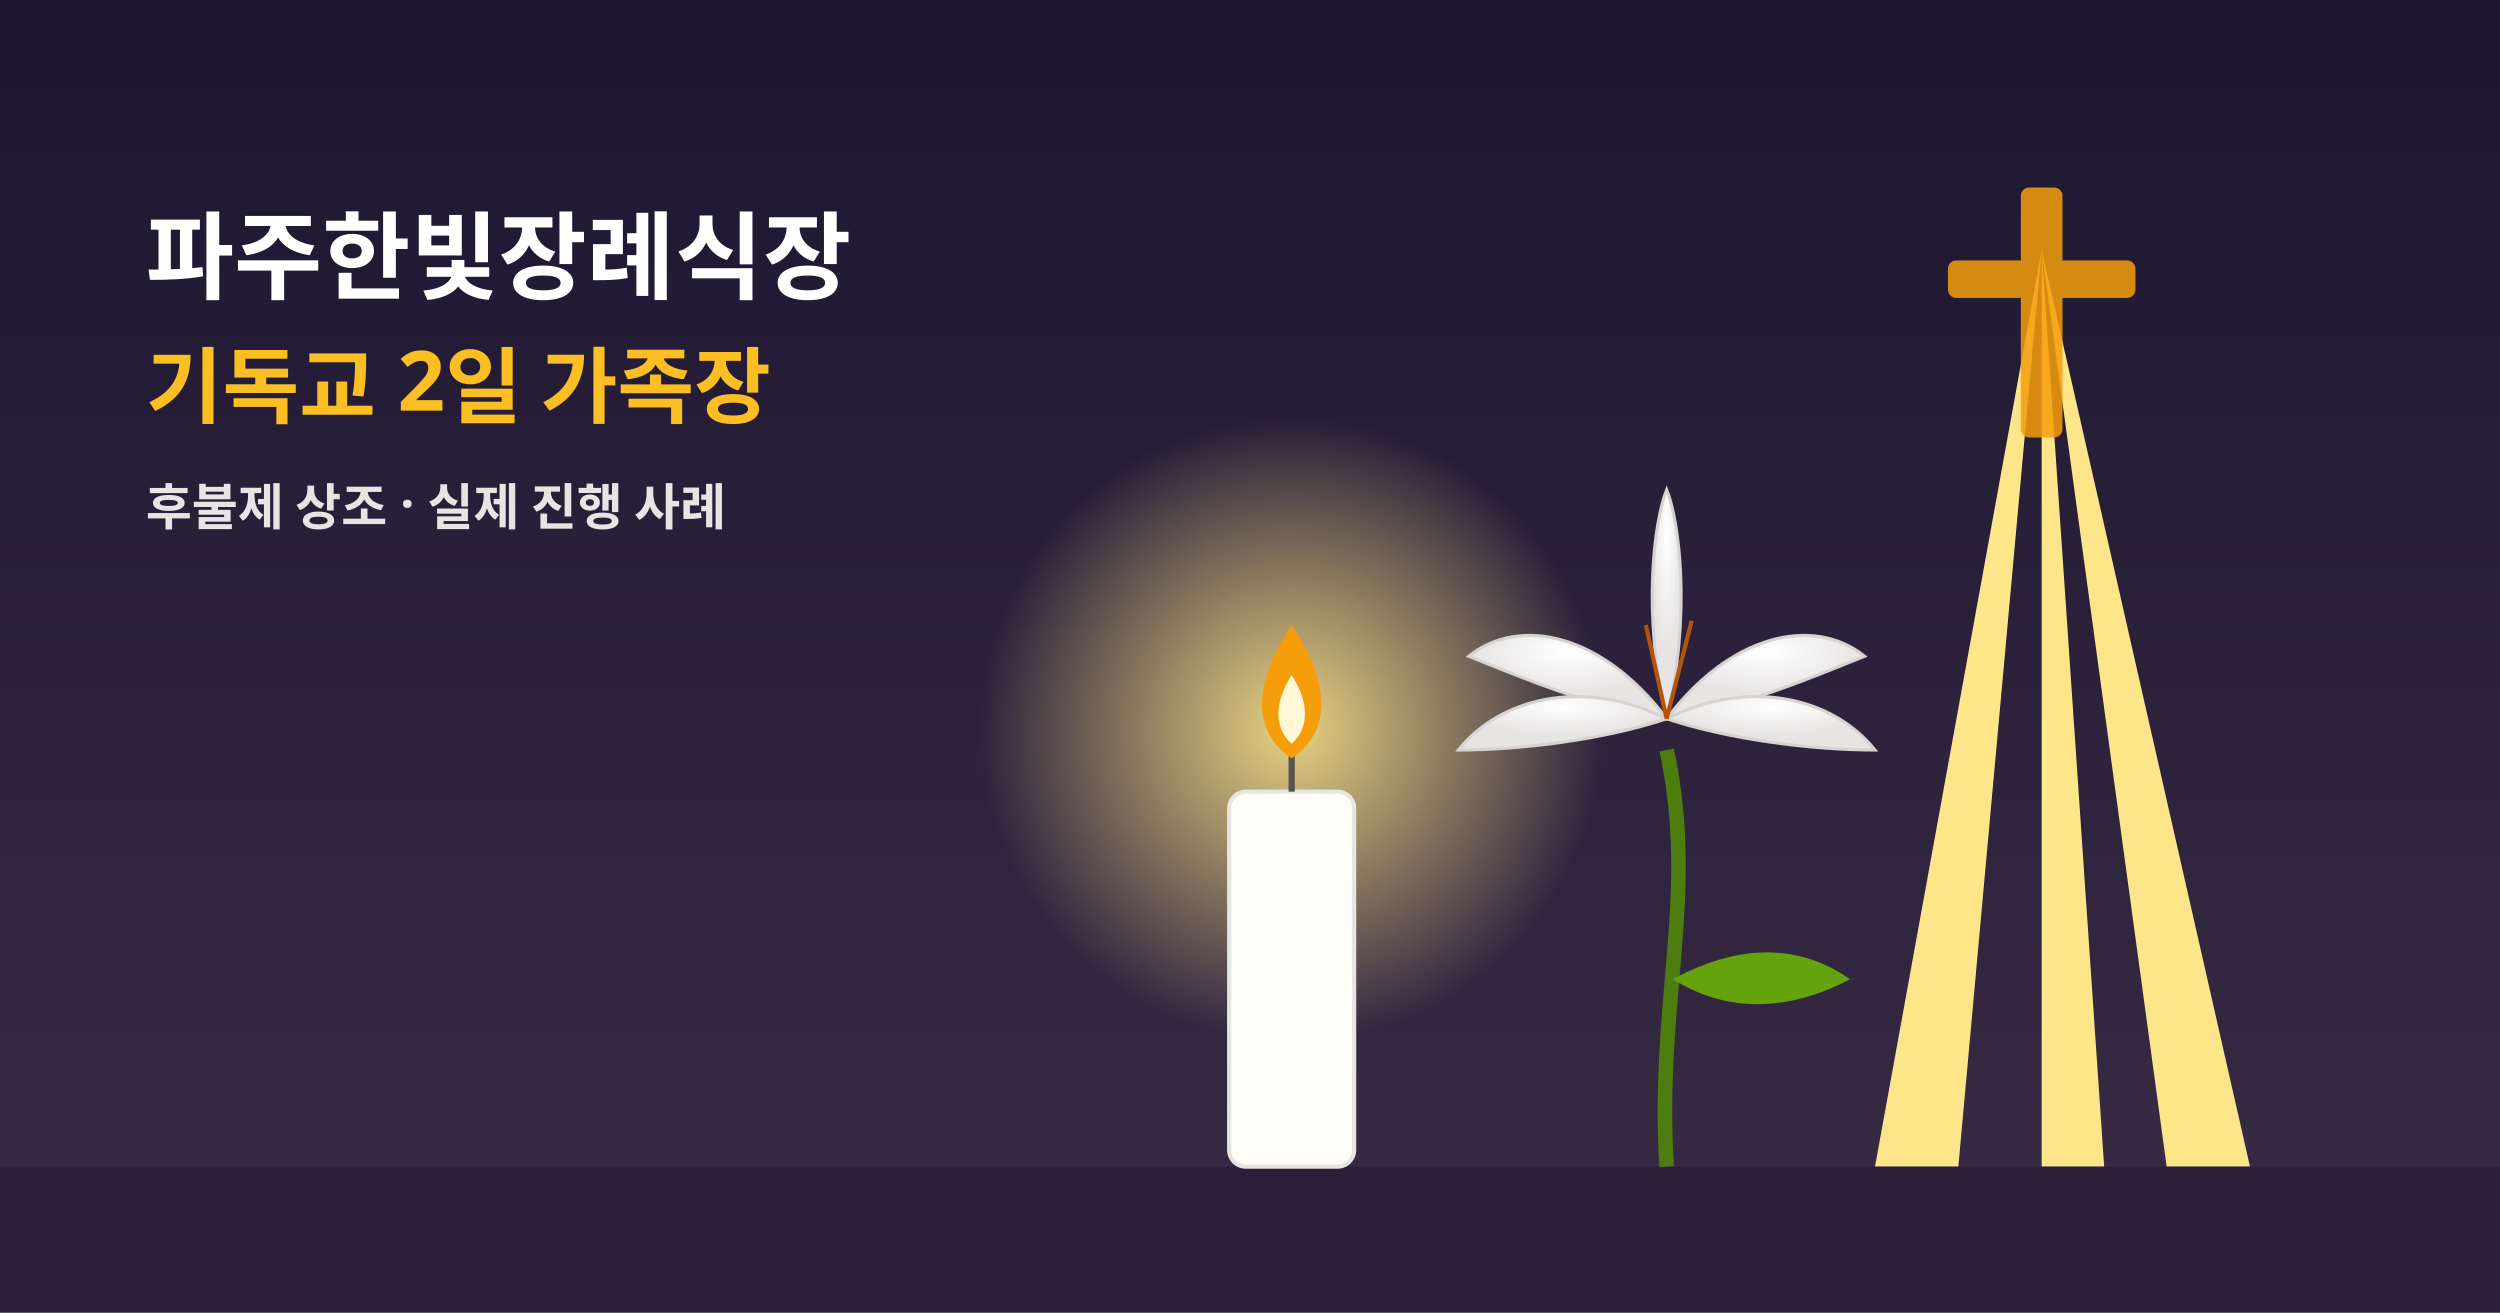
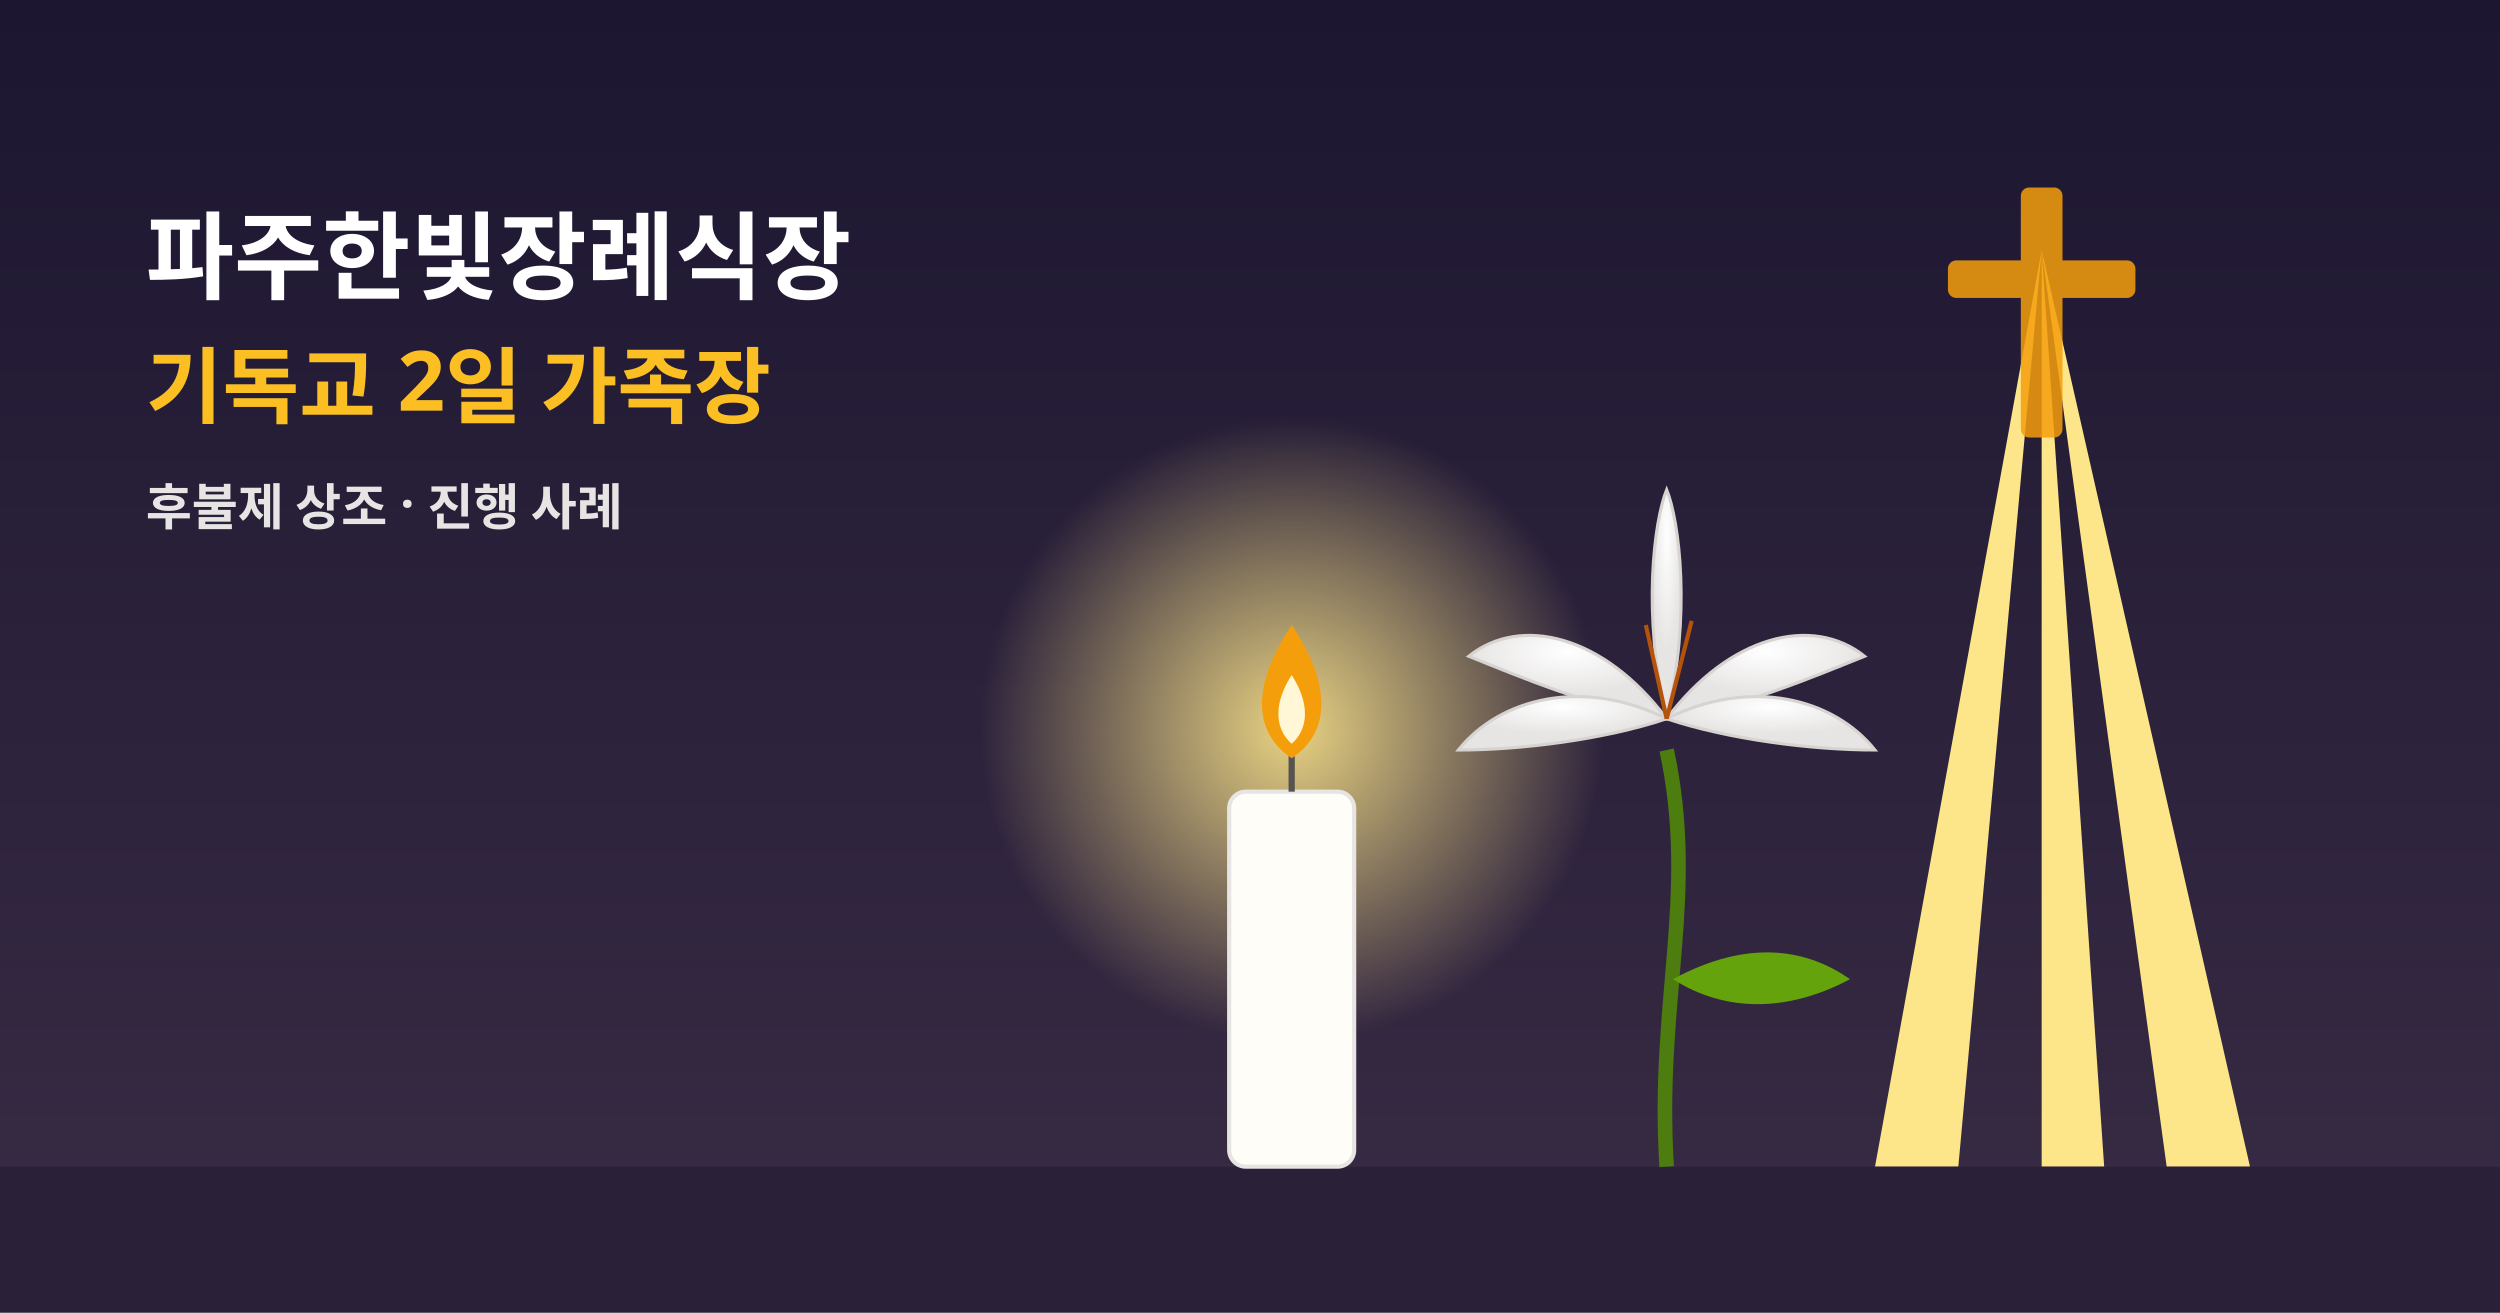
<svg xmlns="http://www.w3.org/2000/svg" viewBox="0 0 1200 630" role="img" aria-label="흰 백합과 촛불, 작은 십자가가 있는 기독교 가족장 그림">
  <style>
  .t{font-family:'Noto Sans KR','Apple SD Gothic Neo','Malgun Gothic',sans-serif}
  @keyframes flick{0%,100%{transform:scale(1,1)}30%{transform:scale(.92,1.08)}60%{transform:scale(1.05,.95)}}
  @keyframes glow{0%,100%{opacity:.5}50%{opacity:.85}}
  @keyframes sway{0%,100%{transform:rotate(-2deg)}50%{transform:rotate(2deg)}}
  @keyframes rays{0%,100%{opacity:.25}50%{opacity:.55}}
  .fl{transform-box:fill-box;transform-origin:50% 100%;animation:flick 1.7s ease-in-out infinite}
  .gl{animation:glow 3.4s ease-in-out infinite}
  .ly{transform-origin:800px 560px;animation:sway 6s ease-in-out infinite}
  .ry{animation:rays 5s ease-in-out infinite}
  @media (prefers-reduced-motion:reduce){*{animation:none!important}}
</style>
  <defs>
    <linearGradient id="bg" x1="0" y1="0" x2="0" y2="1">
      <stop offset="0" stop-color="#1c1630" />
      <stop offset="1" stop-color="#3a2c45" />
    </linearGradient>
    <radialGradient id="halo">
      <stop offset="0" stop-color="#fde68a" stop-opacity=".9" />
      <stop offset="1" stop-color="#fde68a" stop-opacity="0" />
    </radialGradient>
    <radialGradient id="pet" cx=".5" cy=".2">
      <stop offset="0" stop-color="#fff" />
      <stop offset="1" stop-color="#e7e5e4" />
    </radialGradient>
  </defs>
  <rect width="1200" height="630" fill="url(#bg)" />
  <g class="ry" fill="#fde68a">
    <path d="M980 120 L900 560 L940 560 Z" />
    <path d="M980 120 L1040 560 L1080 560 Z" />
    <path d="M980 120 L980 560 L1010 560 Z" />
  </g>
  <g fill="#f59e0b" opacity=".85">
    <rect x="970" y="90" width="20" height="120" rx="4" />
    <rect x="935" y="125" width="90" height="18" rx="4" />
  </g>
  <rect x="0" y="560" width="1200" height="70" fill="#2a2138" />
  <circle class="gl" cx="620" cy="350" r="150" fill="url(#halo)" />
  <rect x="590" y="380" width="60" height="180" rx="8" fill="#fffdf7" stroke="#e7e5e4" stroke-width="2" />
  <line x1="620" y1="380" x2="620" y2="362" stroke="#57534e" stroke-width="3" />
  <path class="fl" d="M620 300 C 640 330, 638 352, 620 364 C 602 352, 600 330, 620 300 Z" fill="#f59e0b" />
  <path class="fl" d="M620 324 C 629 338, 628 350, 620 357 C 612 350, 611 338, 620 324 Z" fill="#fff7d6" />
  <g class="ly">
    <path d="M800 560 C 795 480, 815 430, 800 360" stroke="#4d7c0f" stroke-width="7" fill="none" />
    <path d="M803 470 C 840 450, 868 456, 888 470 C 858 486, 828 486, 803 470 Z" fill="#65a30d" />
    <g transform="translate(800 345)" fill="url(#pet)" stroke="#d6d3d1" stroke-width="1.5">
      <path d="M0 0 C -30 -40, -70 -50, -95 -30 C -70 -20, -35 -5, 0 0 Z" />
      <path d="M0 0 C 30 -40, 70 -50, 95 -30 C 70 -20, 35 -5, 0 0 Z" />
      <path d="M0 0 C -12 -50, -6 -95, 0 -110 C 6 -95, 12 -50, 0 0 Z" />
      <path d="M0 0 C -40 -20, -80 -10, -100 15 C -70 15, -30 10, 0 0 Z" />
      <path d="M0 0 C 40 -20, 80 -10, 100 15 C 70 15, 30 10, 0 0 Z" />
    </g>
    <g stroke="#b45309" stroke-width="2">
      <line x1="800" y1="345" x2="790" y2="300" />
      <line x1="800" y1="345" x2="812" y2="298" />
    </g>
  </g>
  <text x="70" y="140" class="t" font-size="46" font-weight="900" fill="#ffffff">파주한빛장례식장</text>
  <text x="70" y="200" class="t" font-size="40" font-weight="900" fill="#fbbf24">기독교 2일 가족장</text>
-   <text x="70" y="252" class="t" font-size="24" font-weight="700" fill="#e7e5e4">후불제 상조 · 실제 진행 사례</text>
+   <text x="70" y="252" class="t" font-size="24" font-weight="700" fill="#e7e5e4">후불제 상조 · 진행 사례</text>
</svg>
